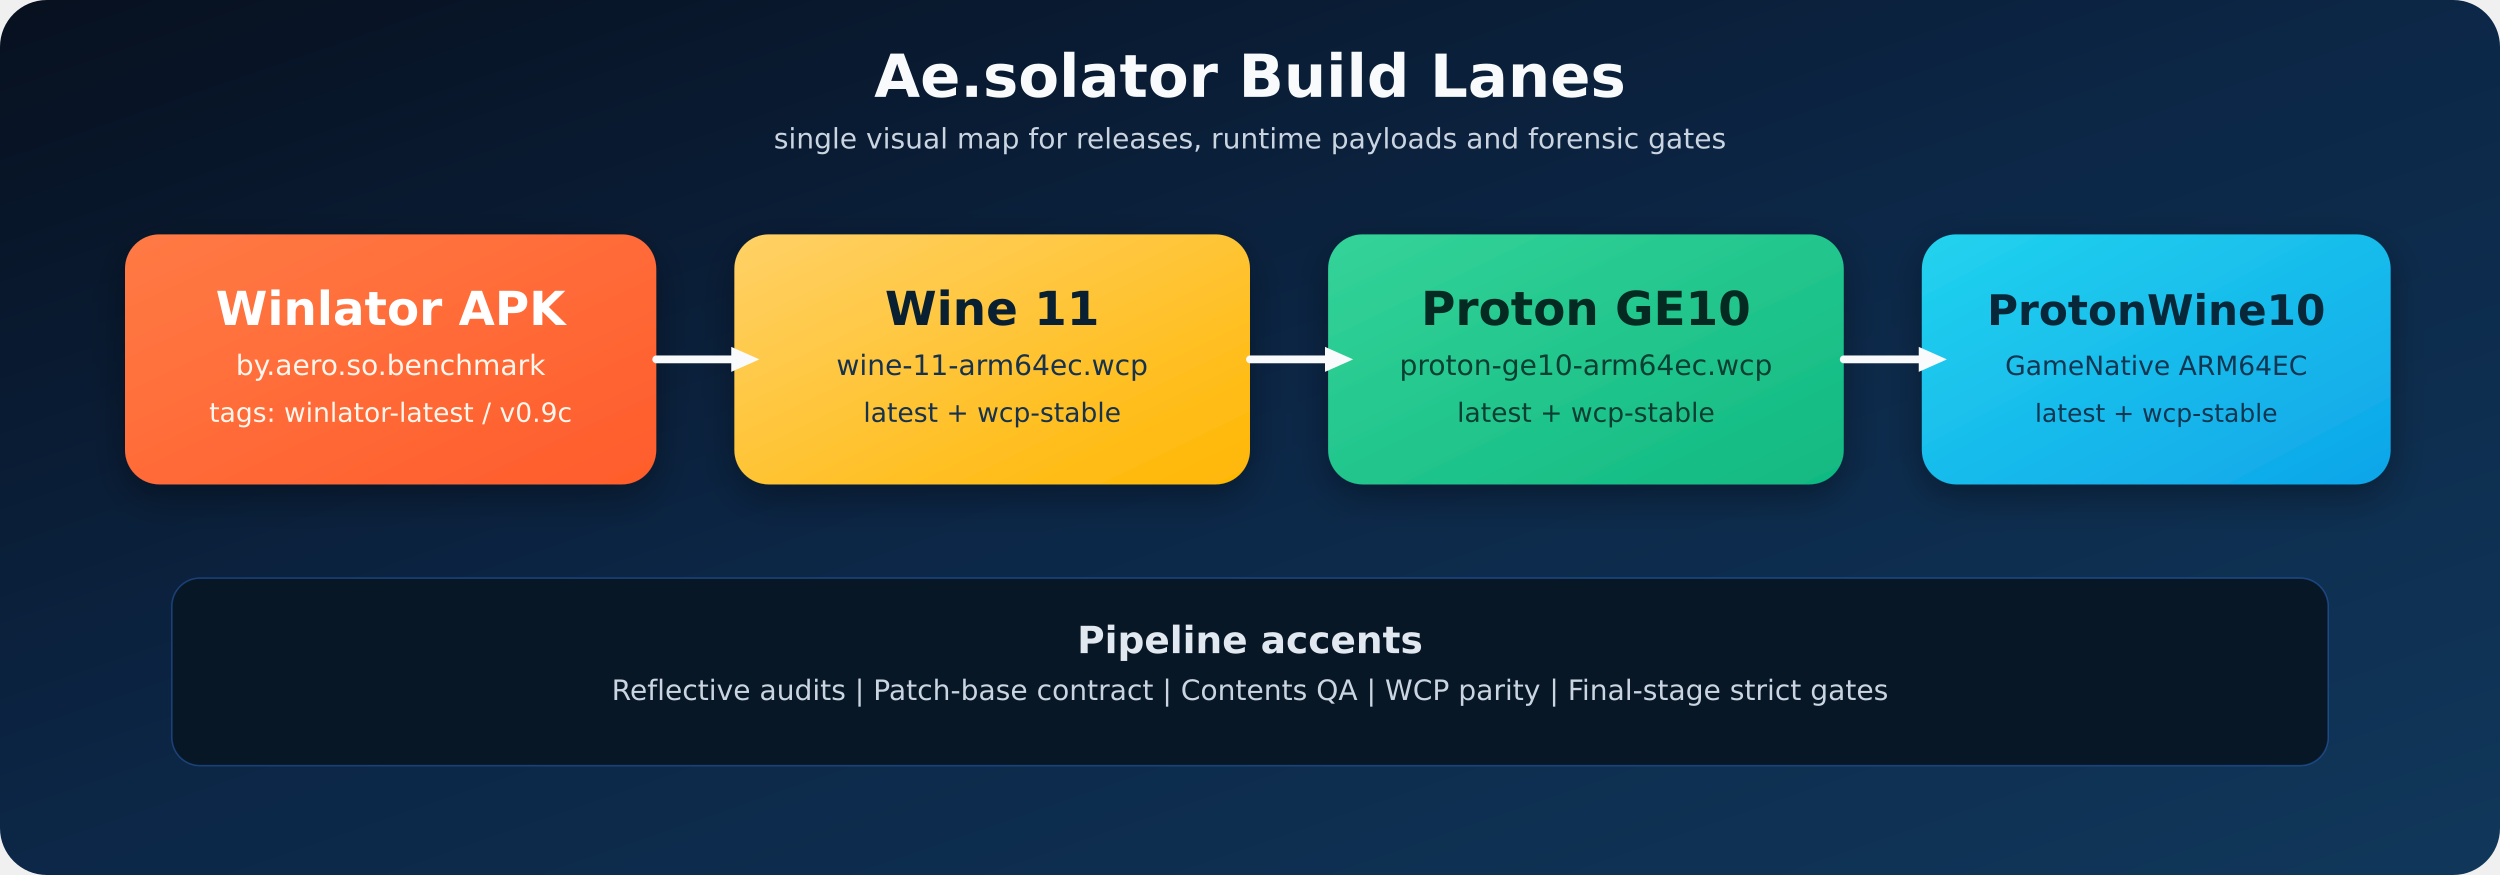
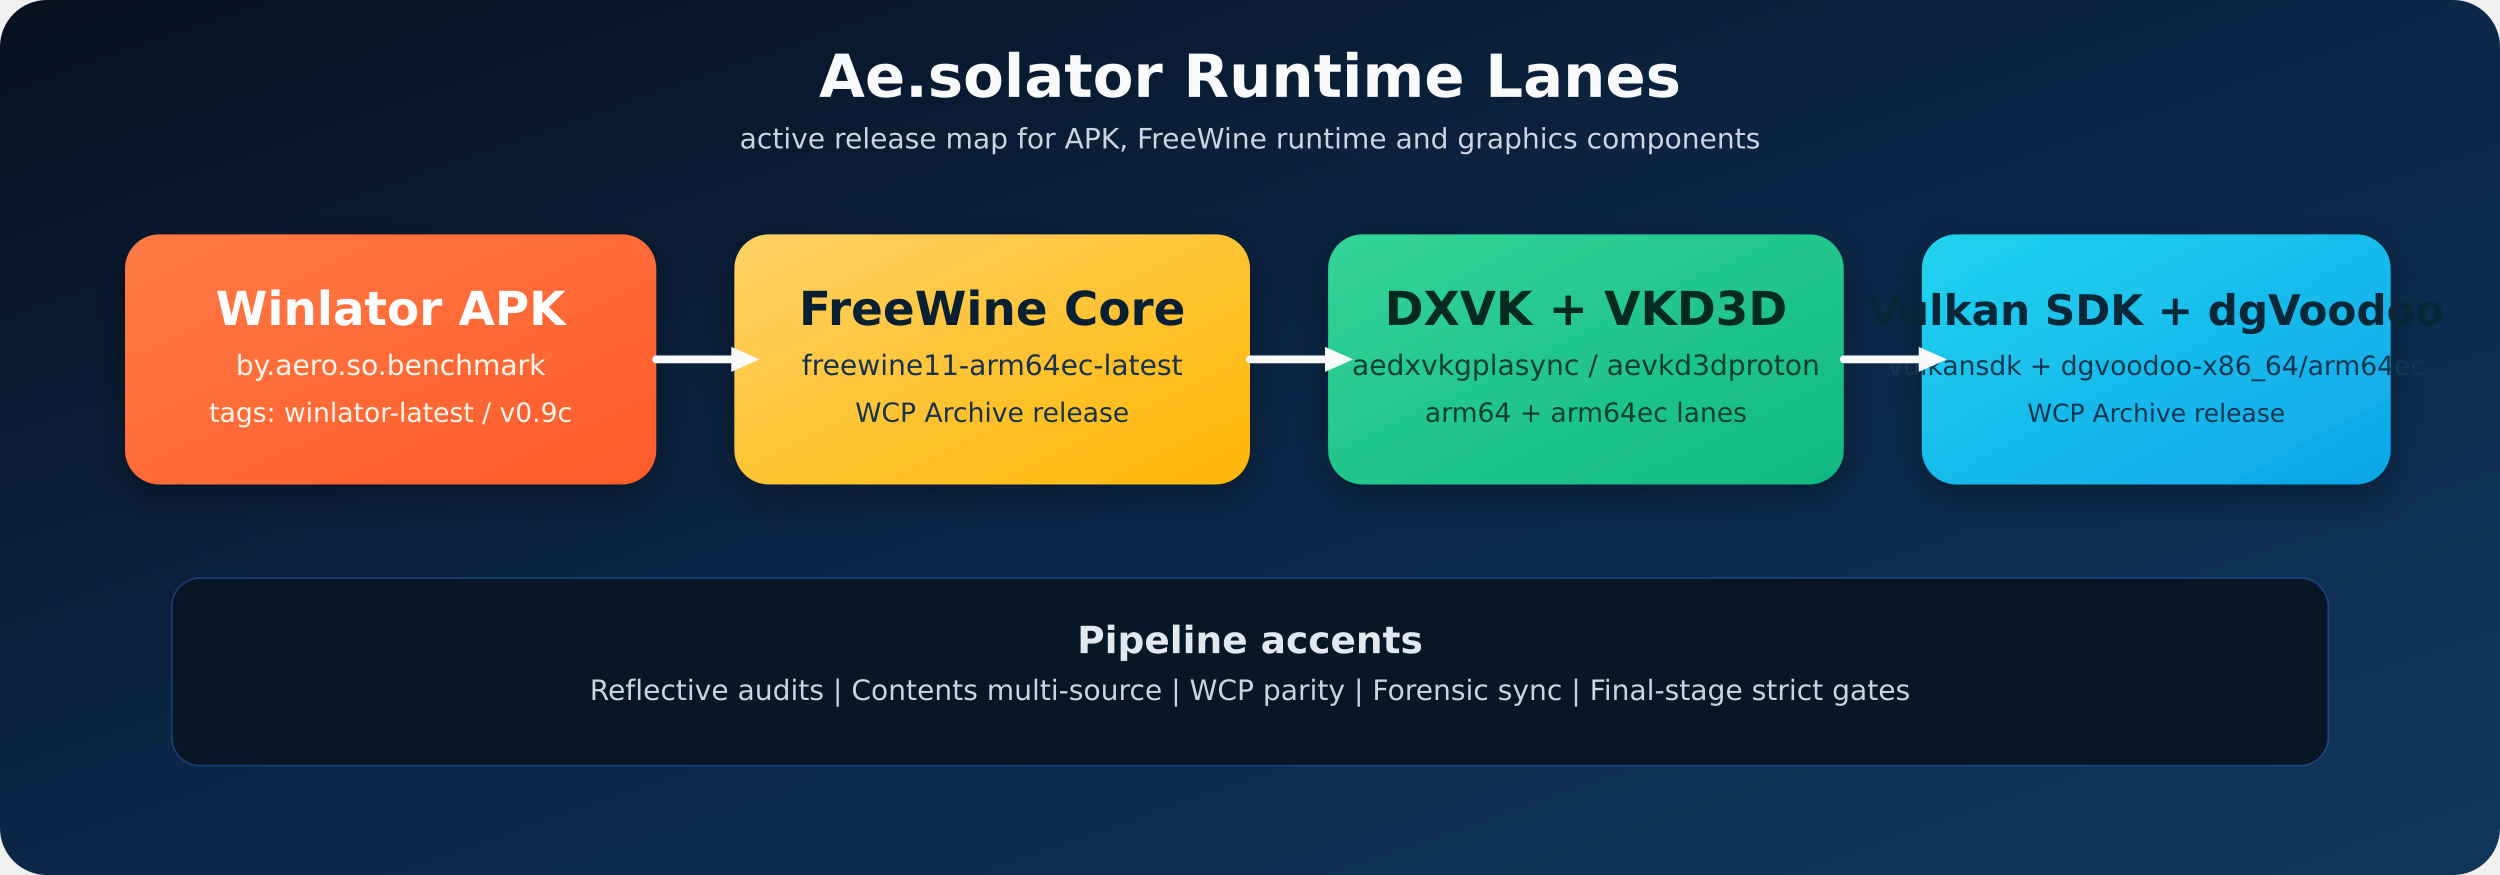
<svg xmlns="http://www.w3.org/2000/svg" viewBox="0 0 1600 560" role="img" aria-label="Ae.solator runtime lanes overview">
  <defs>
    <linearGradient id="canvas" x1="0" y1="0" x2="1" y2="1">
      <stop offset="0%" stop-color="#07101f" />
      <stop offset="50%" stop-color="#0c2747" />
      <stop offset="100%" stop-color="#10375a" />
    </linearGradient>
    <linearGradient id="apk" x1="0" y1="0" x2="1" y2="1">
      <stop offset="0%" stop-color="#ff7a45" />
      <stop offset="100%" stop-color="#ff5c2b" />
    </linearGradient>
    <linearGradient id="wine" x1="0" y1="0" x2="1" y2="1">
      <stop offset="0%" stop-color="#ffd166" />
      <stop offset="100%" stop-color="#ffb703" />
    </linearGradient>
    <linearGradient id="ge" x1="0" y1="0" x2="1" y2="1">
      <stop offset="0%" stop-color="#34d399" />
      <stop offset="100%" stop-color="#10b981" />
    </linearGradient>
    <linearGradient id="gn" x1="0" y1="0" x2="1" y2="1">
      <stop offset="0%" stop-color="#22d3ee" />
      <stop offset="100%" stop-color="#0ea5e9" />
    </linearGradient>
    <filter id="soft" x="-20%" y="-20%" width="140%" height="140%">
      <feDropShadow dx="0" dy="8" stdDeviation="12" flood-color="#000" flood-opacity="0.35" />
    </filter>
  </defs>
  <rect width="1600" height="560" rx="30" fill="url(#canvas)" />
-   <text x="800" y="62" text-anchor="middle" fill="#f8fafc" font-size="38" font-family="Segoe UI, DejaVu Sans, Arial, sans-serif" font-weight="700">Ae.solator Build Lanes</text>
-   <text x="800" y="95" text-anchor="middle" fill="#cbd5e1" font-size="18" font-family="Segoe UI, DejaVu Sans, Arial, sans-serif">single visual map for releases, runtime payloads and forensic gates</text>
+   <text x="800" y="62" text-anchor="middle" fill="#f8fafc" font-size="38" font-family="Segoe UI, DejaVu Sans, Arial, sans-serif" font-weight="700">Ae.solator Runtime Lanes</text>
+   <text x="800" y="95" text-anchor="middle" fill="#cbd5e1" font-size="18" font-family="Segoe UI, DejaVu Sans, Arial, sans-serif">active release map for APK, FreeWine runtime and graphics components</text>
  <rect x="80" y="150" width="340" height="160" rx="22" fill="url(#apk)" filter="url(#soft)" />
  <text x="250" y="208" text-anchor="middle" fill="#fff" font-size="30" font-family="Segoe UI, DejaVu Sans, Arial, sans-serif" font-weight="700">Winlator APK</text>
  <text x="250" y="240" text-anchor="middle" fill="#fff7ed" font-size="18" font-family="Segoe UI, DejaVu Sans, Arial, sans-serif">by.aero.so.benchmark</text>
  <text x="250" y="270" text-anchor="middle" fill="#fff7ed" font-size="17" font-family="Segoe UI, DejaVu Sans, Arial, sans-serif">tags: winlator-latest / v0.9c</text>
  <rect x="470" y="150" width="330" height="160" rx="22" fill="url(#wine)" filter="url(#soft)" />
-   <text x="635" y="208" text-anchor="middle" fill="#082032" font-size="30" font-family="Segoe UI, DejaVu Sans, Arial, sans-serif" font-weight="700">Wine 11</text>
-   <text x="635" y="240" text-anchor="middle" fill="#17324d" font-size="18" font-family="Segoe UI, DejaVu Sans, Arial, sans-serif">wine-11-arm64ec.wcp</text>
-   <text x="635" y="270" text-anchor="middle" fill="#17324d" font-size="17" font-family="Segoe UI, DejaVu Sans, Arial, sans-serif">latest + wcp-stable</text>
+   <text x="635" y="208" text-anchor="middle" fill="#082032" font-size="30" font-family="Segoe UI, DejaVu Sans, Arial, sans-serif" font-weight="700">FreeWine Core</text>
+   <text x="635" y="240" text-anchor="middle" fill="#17324d" font-size="18" font-family="Segoe UI, DejaVu Sans, Arial, sans-serif">freewine11-arm64ec-latest</text>
+   <text x="635" y="270" text-anchor="middle" fill="#17324d" font-size="17" font-family="Segoe UI, DejaVu Sans, Arial, sans-serif">WCP Archive release</text>
  <rect x="850" y="150" width="330" height="160" rx="22" fill="url(#ge)" filter="url(#soft)" />
-   <text x="1015" y="208" text-anchor="middle" fill="#042a21" font-size="30" font-family="Segoe UI, DejaVu Sans, Arial, sans-serif" font-weight="700">Proton GE10</text>
-   <text x="1015" y="240" text-anchor="middle" fill="#0b3f32" font-size="18" font-family="Segoe UI, DejaVu Sans, Arial, sans-serif">proton-ge10-arm64ec.wcp</text>
-   <text x="1015" y="270" text-anchor="middle" fill="#0b3f32" font-size="17" font-family="Segoe UI, DejaVu Sans, Arial, sans-serif">latest + wcp-stable</text>
+   <text x="1015" y="208" text-anchor="middle" fill="#042a21" font-size="30" font-family="Segoe UI, DejaVu Sans, Arial, sans-serif" font-weight="700">DXVK + VKD3D</text>
+   <text x="1015" y="240" text-anchor="middle" fill="#0b3f32" font-size="18" font-family="Segoe UI, DejaVu Sans, Arial, sans-serif">aedxvkgplasync / aevkd3dproton</text>
+   <text x="1015" y="270" text-anchor="middle" fill="#0b3f32" font-size="17" font-family="Segoe UI, DejaVu Sans, Arial, sans-serif">arm64 + arm64ec lanes</text>
  <rect x="1230" y="150" width="300" height="160" rx="22" fill="url(#gn)" filter="url(#soft)" />
-   <text x="1380" y="208" text-anchor="middle" fill="#08283a" font-size="27" font-family="Segoe UI, DejaVu Sans, Arial, sans-serif" font-weight="700">ProtonWine10</text>
-   <text x="1380" y="240" text-anchor="middle" fill="#113651" font-size="17" font-family="Segoe UI, DejaVu Sans, Arial, sans-serif">GameNative ARM64EC</text>
-   <text x="1380" y="270" text-anchor="middle" fill="#113651" font-size="16" font-family="Segoe UI, DejaVu Sans, Arial, sans-serif">latest + wcp-stable</text>
+   <text x="1380" y="208" text-anchor="middle" fill="#08283a" font-size="27" font-family="Segoe UI, DejaVu Sans, Arial, sans-serif" font-weight="700">Vulkan SDK + dgVoodoo</text>
+   <text x="1380" y="240" text-anchor="middle" fill="#113651" font-size="17" font-family="Segoe UI, DejaVu Sans, Arial, sans-serif">vulkansdk + dgvoodoo-x86_64/arm64ec</text>
+   <text x="1380" y="270" text-anchor="middle" fill="#113651" font-size="16" font-family="Segoe UI, DejaVu Sans, Arial, sans-serif">WCP Archive release</text>
  <path d="M420 230 H470" stroke="#f8fafc" stroke-width="5" stroke-linecap="round" />
  <path d="M800 230 H850" stroke="#f8fafc" stroke-width="5" stroke-linecap="round" />
  <path d="M1180 230 H1230" stroke="#f8fafc" stroke-width="5" stroke-linecap="round" />
  <polygon points="468,222 468,238 486,230" fill="#f8fafc" />
  <polygon points="848,222 848,238 866,230" fill="#f8fafc" />
  <polygon points="1228,222 1228,238 1246,230" fill="#f8fafc" />
  <rect x="110" y="370" width="1380" height="120" rx="18" fill="#071726" stroke="#3b82f6" stroke-opacity="0.35" />
  <text x="800" y="418" text-anchor="middle" fill="#e2e8f0" font-size="24" font-family="Segoe UI, DejaVu Sans, Arial, sans-serif" font-weight="700">Pipeline accents</text>
-   <text x="800" y="448" text-anchor="middle" fill="#cbd5e1" font-size="18" font-family="Segoe UI, DejaVu Sans, Arial, sans-serif">Reflective audits  |  Patch-base contract  |  Contents QA  |  WCP parity  |  Final-stage strict gates</text>
+   <text x="800" y="448" text-anchor="middle" fill="#cbd5e1" font-size="18" font-family="Segoe UI, DejaVu Sans, Arial, sans-serif">Reflective audits  |  Contents multi-source  |  WCP parity  |  Forensic sync  |  Final-stage strict gates</text>
</svg>
